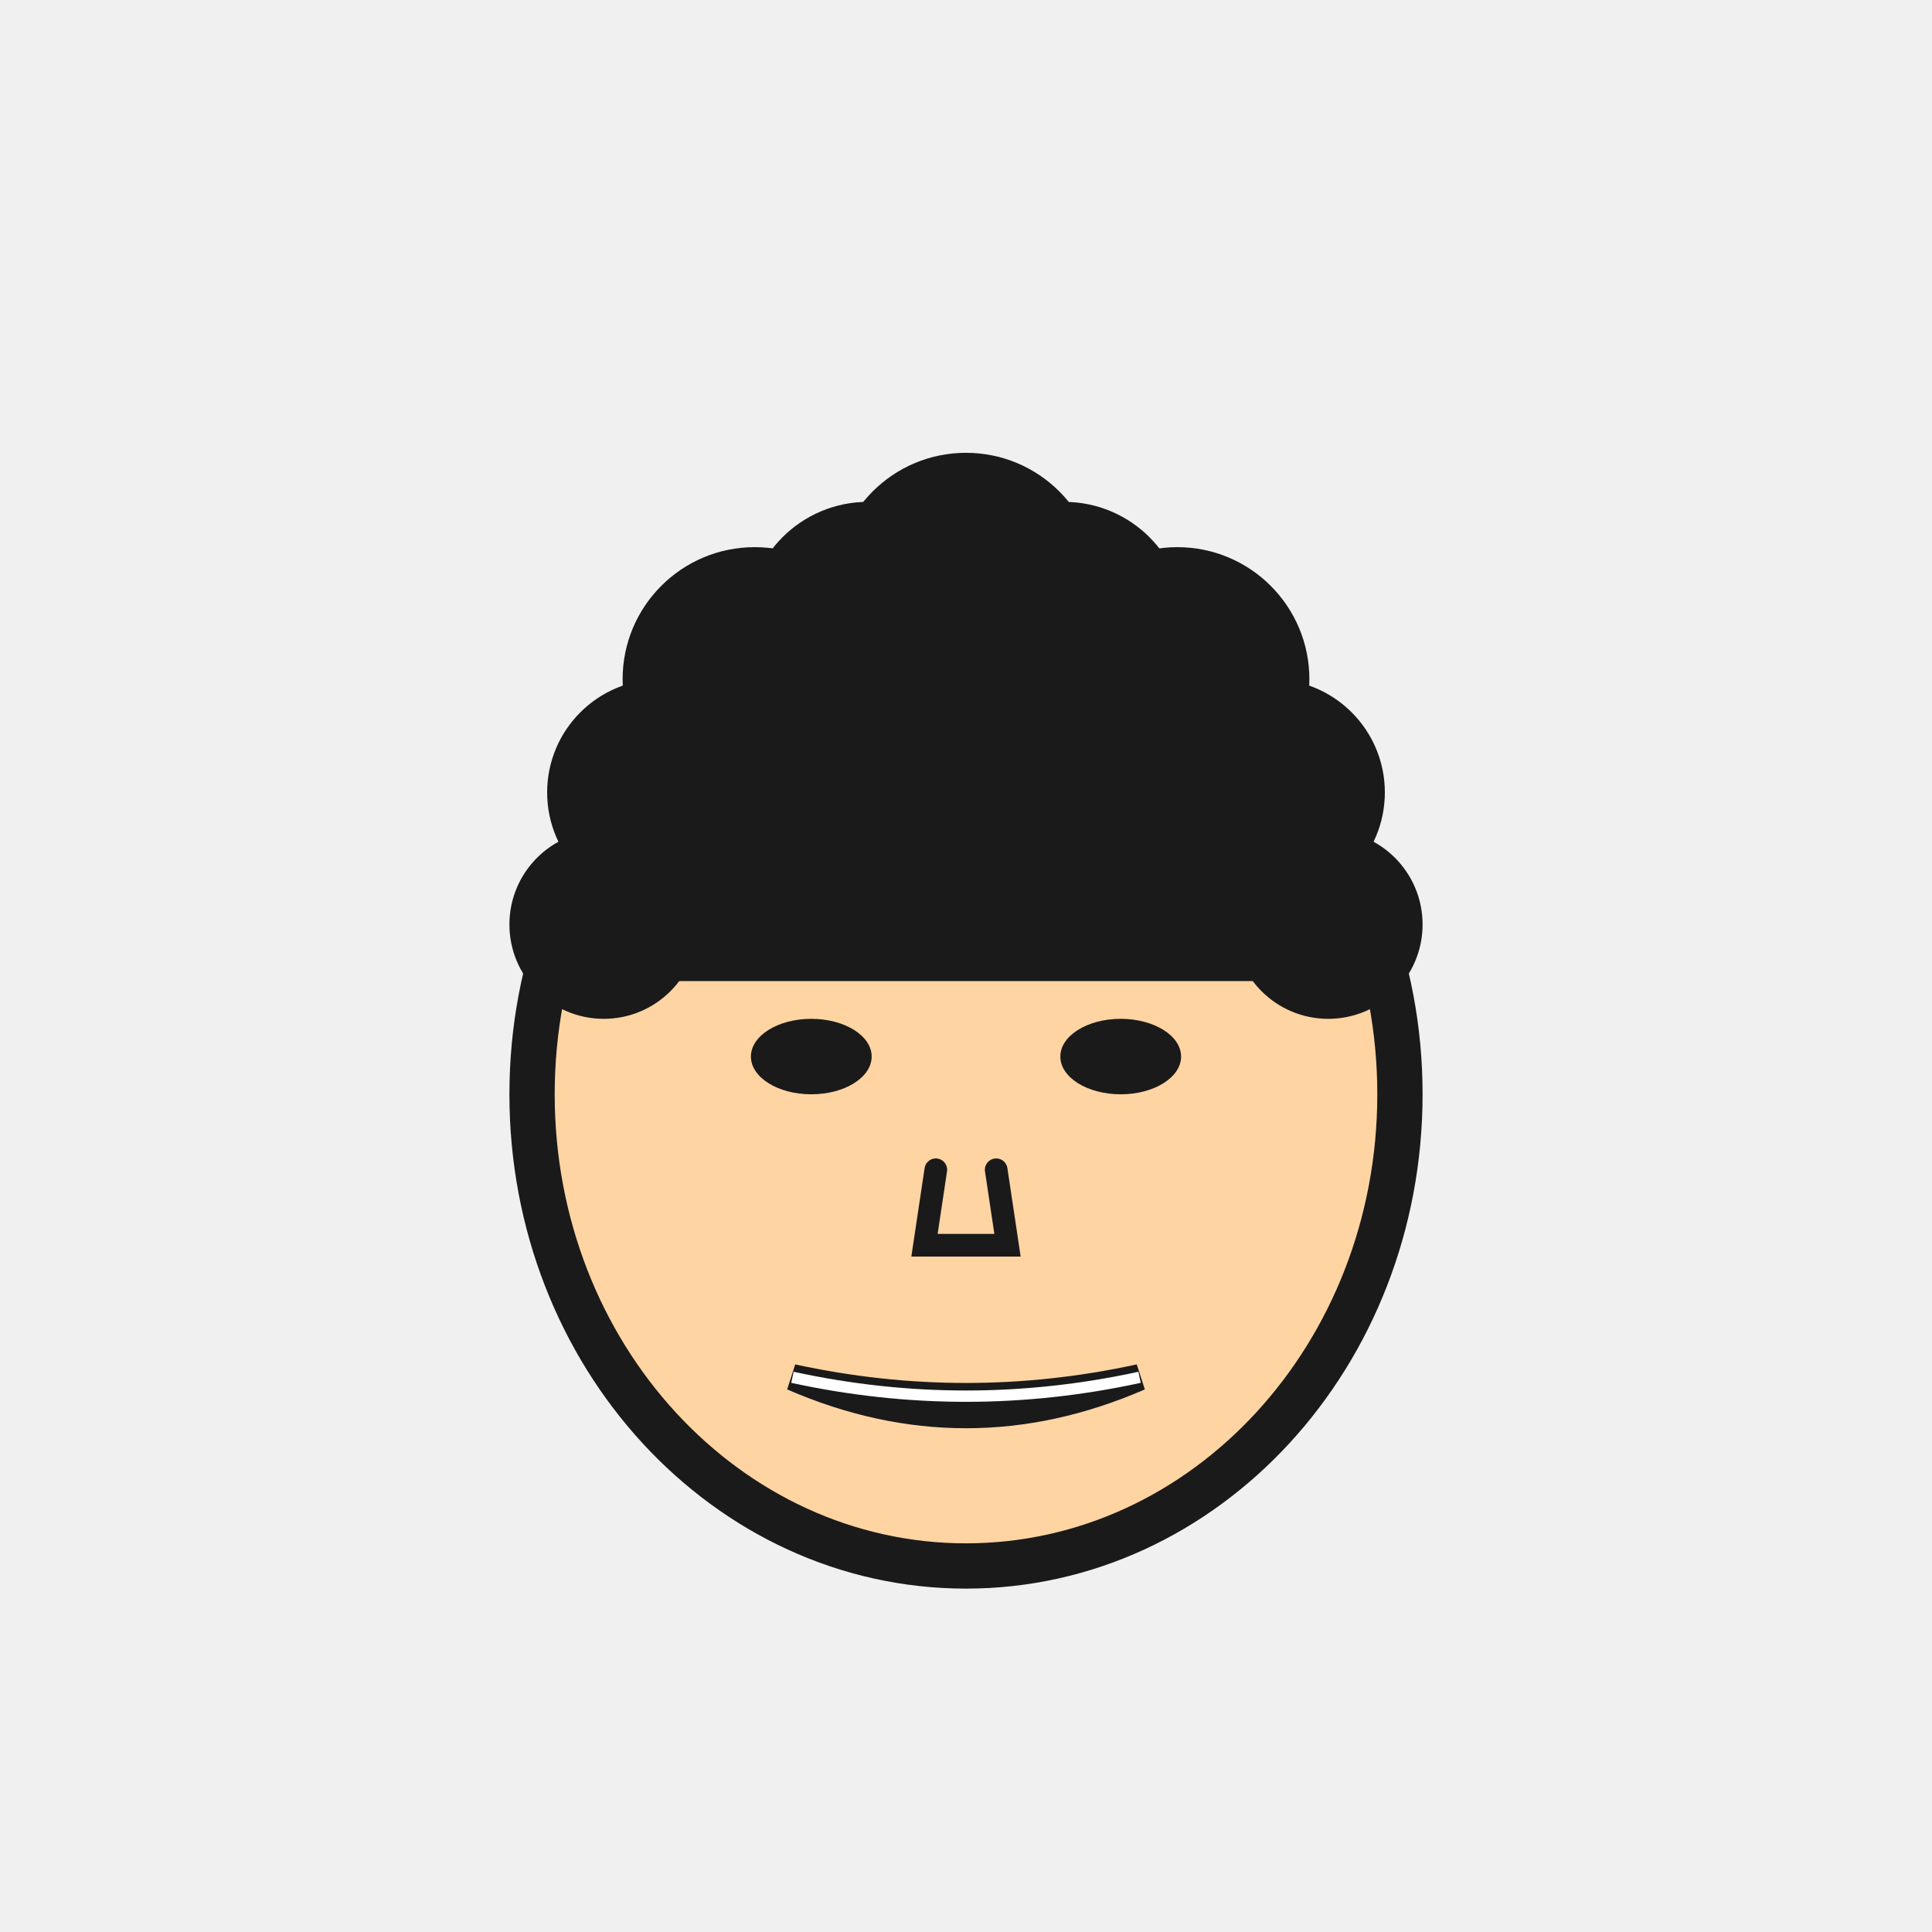
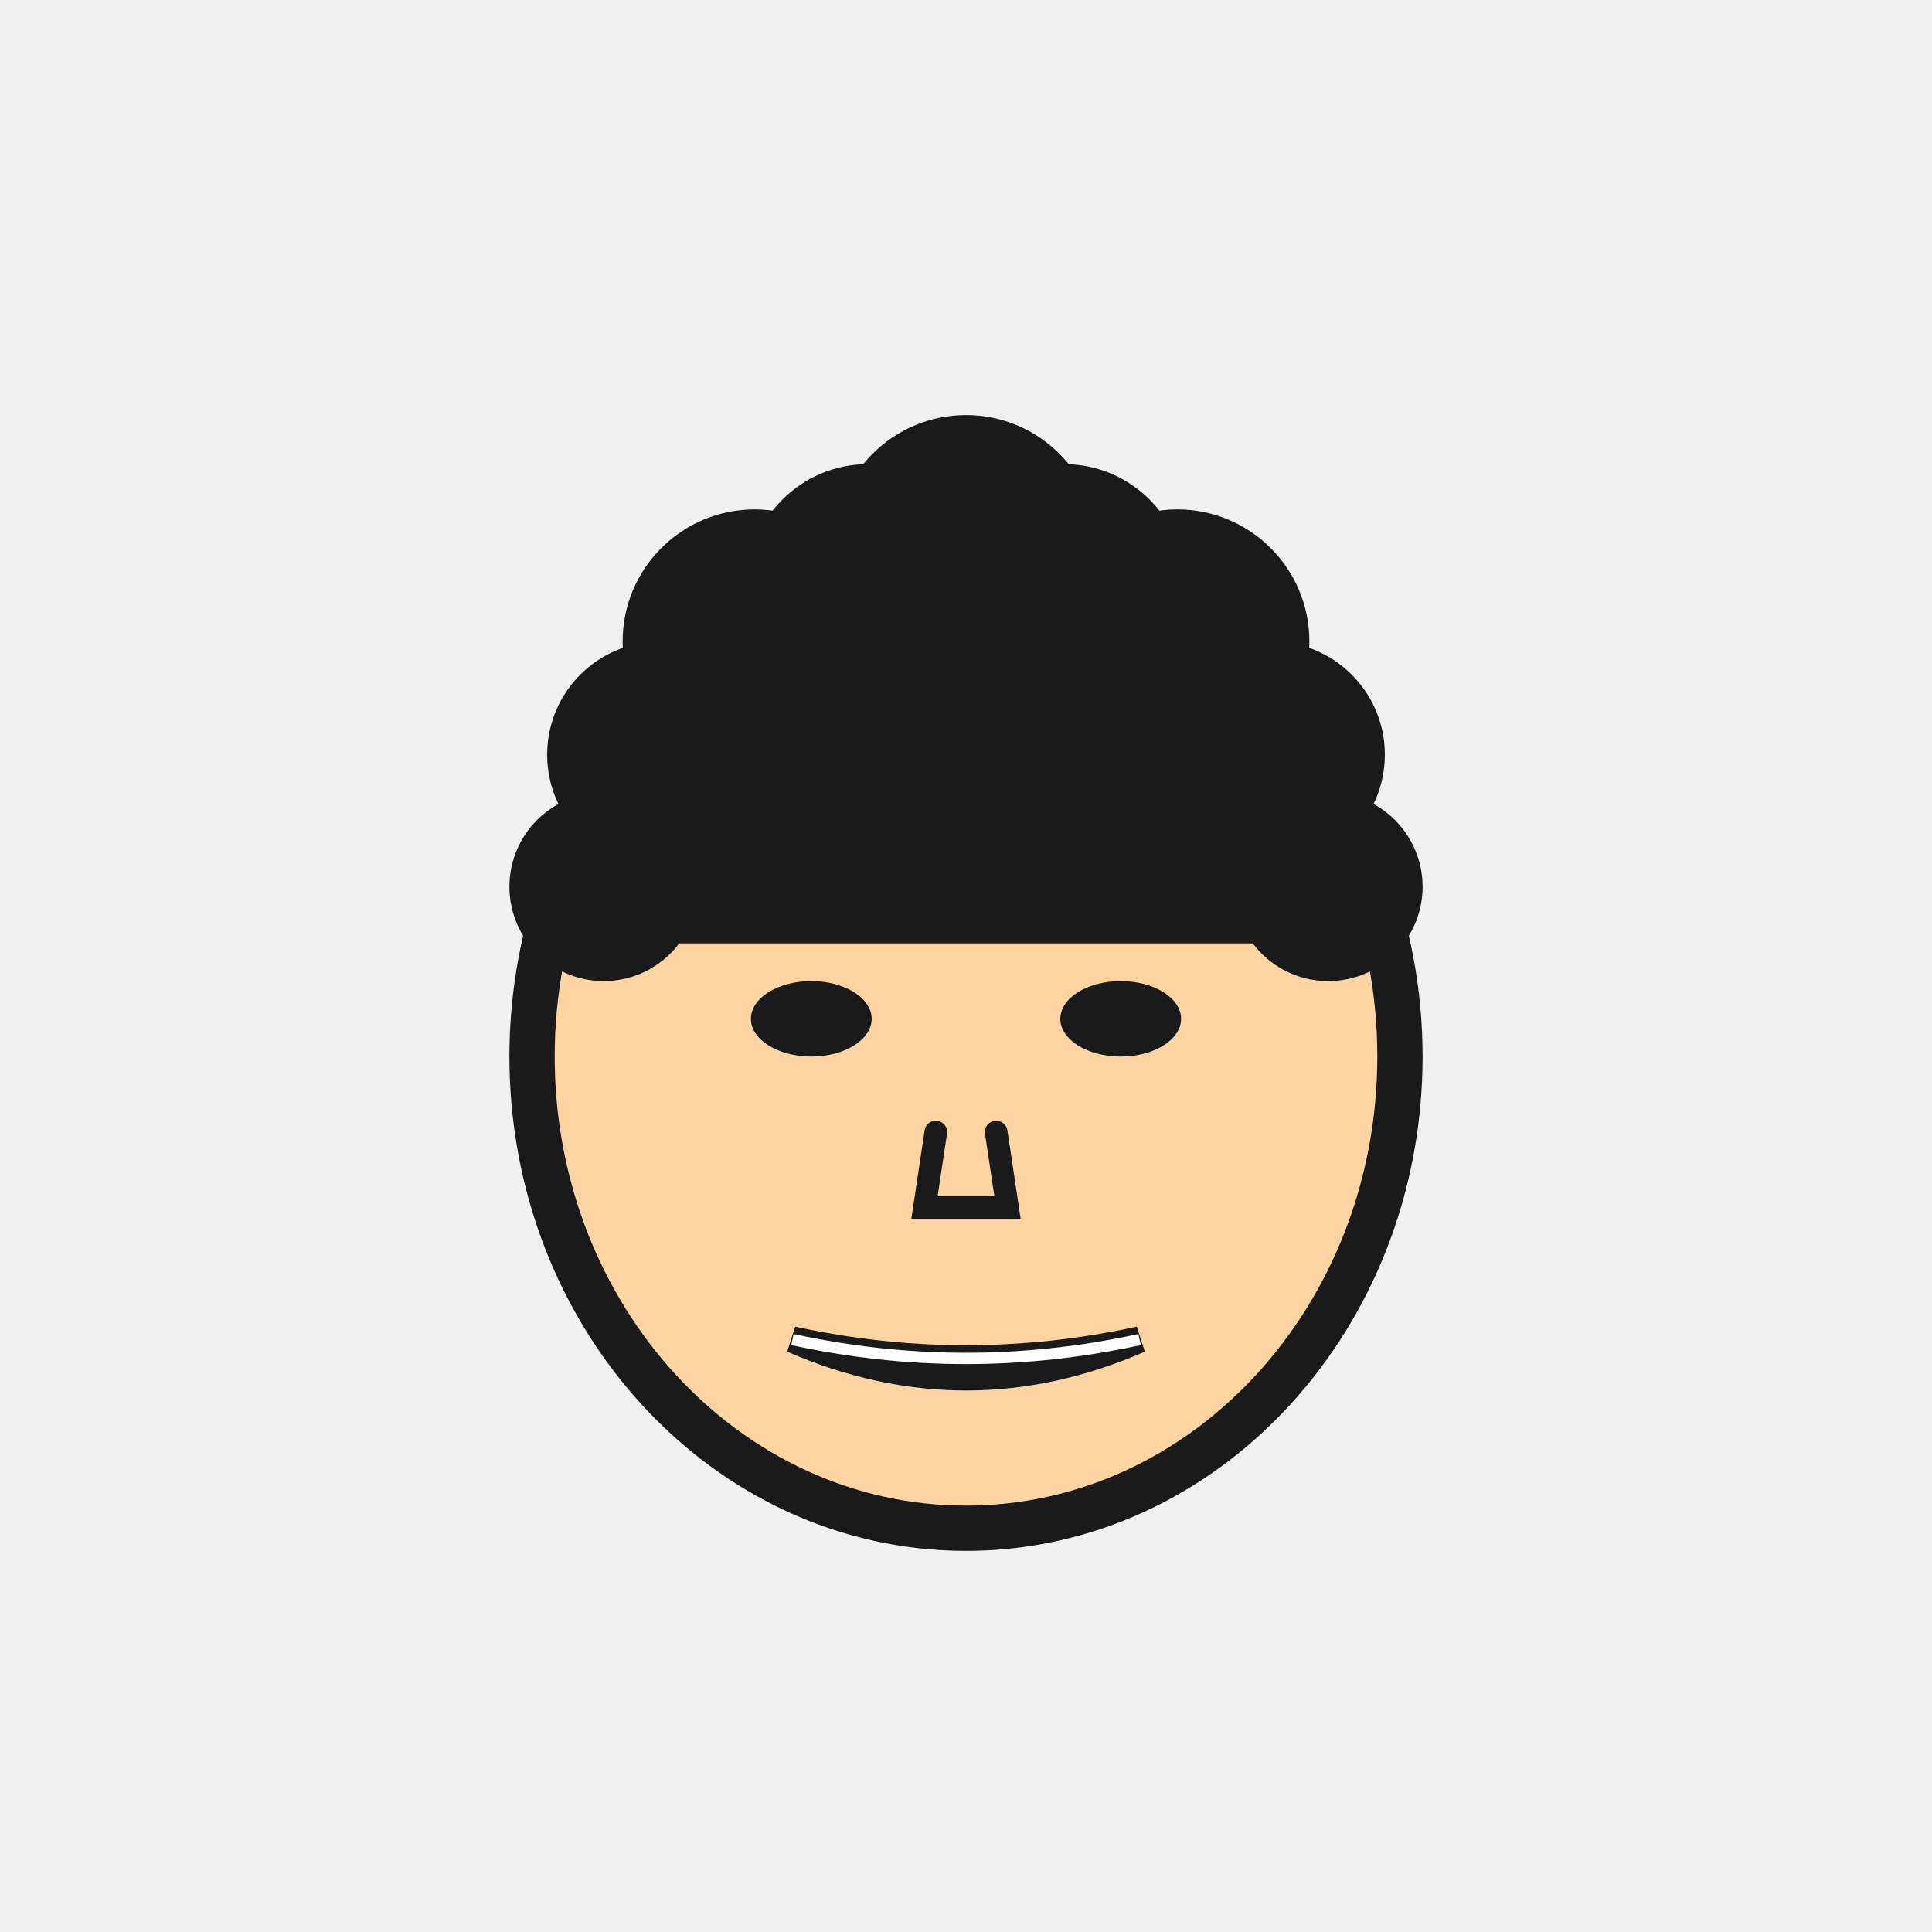
<svg xmlns="http://www.w3.org/2000/svg" width="512" height="512" viewBox="0 0 512 512">
-   <ellipse cx="256" cy="290" rx="115" ry="125" fill="#ffd4a3" stroke="#1A1A1A" stroke-width="12" />
-   <circle cx="200" cy="180" r="35" fill="#1A1A1A" />
-   <circle cx="230" cy="165" r="32" fill="#1A1A1A" />
-   <circle cx="256" cy="155" r="35" fill="#1A1A1A" />
-   <circle cx="282" cy="165" r="32" fill="#1A1A1A" />
-   <circle cx="312" cy="180" r="35" fill="#1A1A1A" />
-   <circle cx="175" cy="210" r="30" fill="#1A1A1A" />
-   <circle cx="337" cy="210" r="30" fill="#1A1A1A" />
-   <circle cx="160" cy="245" r="25" fill="#1A1A1A" />
-   <circle cx="352" cy="245" r="25" fill="#1A1A1A" />
-   <path d="M 155 240            C 155 200, 165 180, 200 165            C 220 155, 240 150, 256 150            C 272 150, 292 155, 312 165            C 347 180, 357 200, 357 240            L 357 260            L 155 260 Z" fill="#1A1A1A" />
-   <ellipse cx="215" cy="280" rx="16" ry="10" fill="#1A1A1A" />
-   <ellipse cx="297" cy="280" rx="16" ry="10" fill="#1A1A1A" />
-   <path d="M 248 310 L 245 330 L 267 330 L 264 310" fill="none" stroke="#1A1A1A" stroke-width="6" stroke-linecap="round" />
-   <path d="M 210 365 Q 256 385, 302 365 Q 256 375, 210 365 Z" fill="#1A1A1A" stroke="#1A1A1A" stroke-width="7" />
-   <path d="M 210 365 Q 256 375, 302 365" fill="none" stroke="#FFFFFF" stroke-width="3" />
+   <ellipse cx="256" cy="280" rx="115" ry="125" fill="#ffd4a3" stroke="#1A1A1A" stroke-width="12" />
+   <circle cx="200" cy="170" r="35" fill="#1A1A1A" />
+   <circle cx="230" cy="155" r="32" fill="#1A1A1A" />
+   <circle cx="256" cy="145" r="35" fill="#1A1A1A" />
+   <circle cx="282" cy="155" r="32" fill="#1A1A1A" />
+   <circle cx="312" cy="170" r="35" fill="#1A1A1A" />
+   <circle cx="175" cy="200" r="30" fill="#1A1A1A" />
+   <circle cx="337" cy="200" r="30" fill="#1A1A1A" />
+   <circle cx="160" cy="235" r="25" fill="#1A1A1A" />
+   <circle cx="352" cy="235" r="25" fill="#1A1A1A" />
+   <path d="M 155 230           C 155 190, 165 170, 200 155           C 220 145, 240 140, 256 140           C 272 140, 292 145, 312 155           C 347 170, 357 190, 357 230           L 357 250           L 155 250 Z" fill="#1A1A1A" />
+   <ellipse cx="215" cy="270" rx="16" ry="10" fill="#1A1A1A" />
+   <ellipse cx="297" cy="270" rx="16" ry="10" fill="#1A1A1A" />
+   <path d="M 248 300 L 245 320 L 267 320 L 264 300" fill="none" stroke="#1A1A1A" stroke-width="6" stroke-linecap="round" />
+   <path d="M 210 355 Q 256 375, 302 355 Q 256 365, 210 355 Z" fill="#1A1A1A" stroke="#1A1A1A" stroke-width="7" />
+   <path d="M 210 355 Q 256 365, 302 355" fill="none" stroke="#FFFFFF" stroke-width="3" />
</svg>
